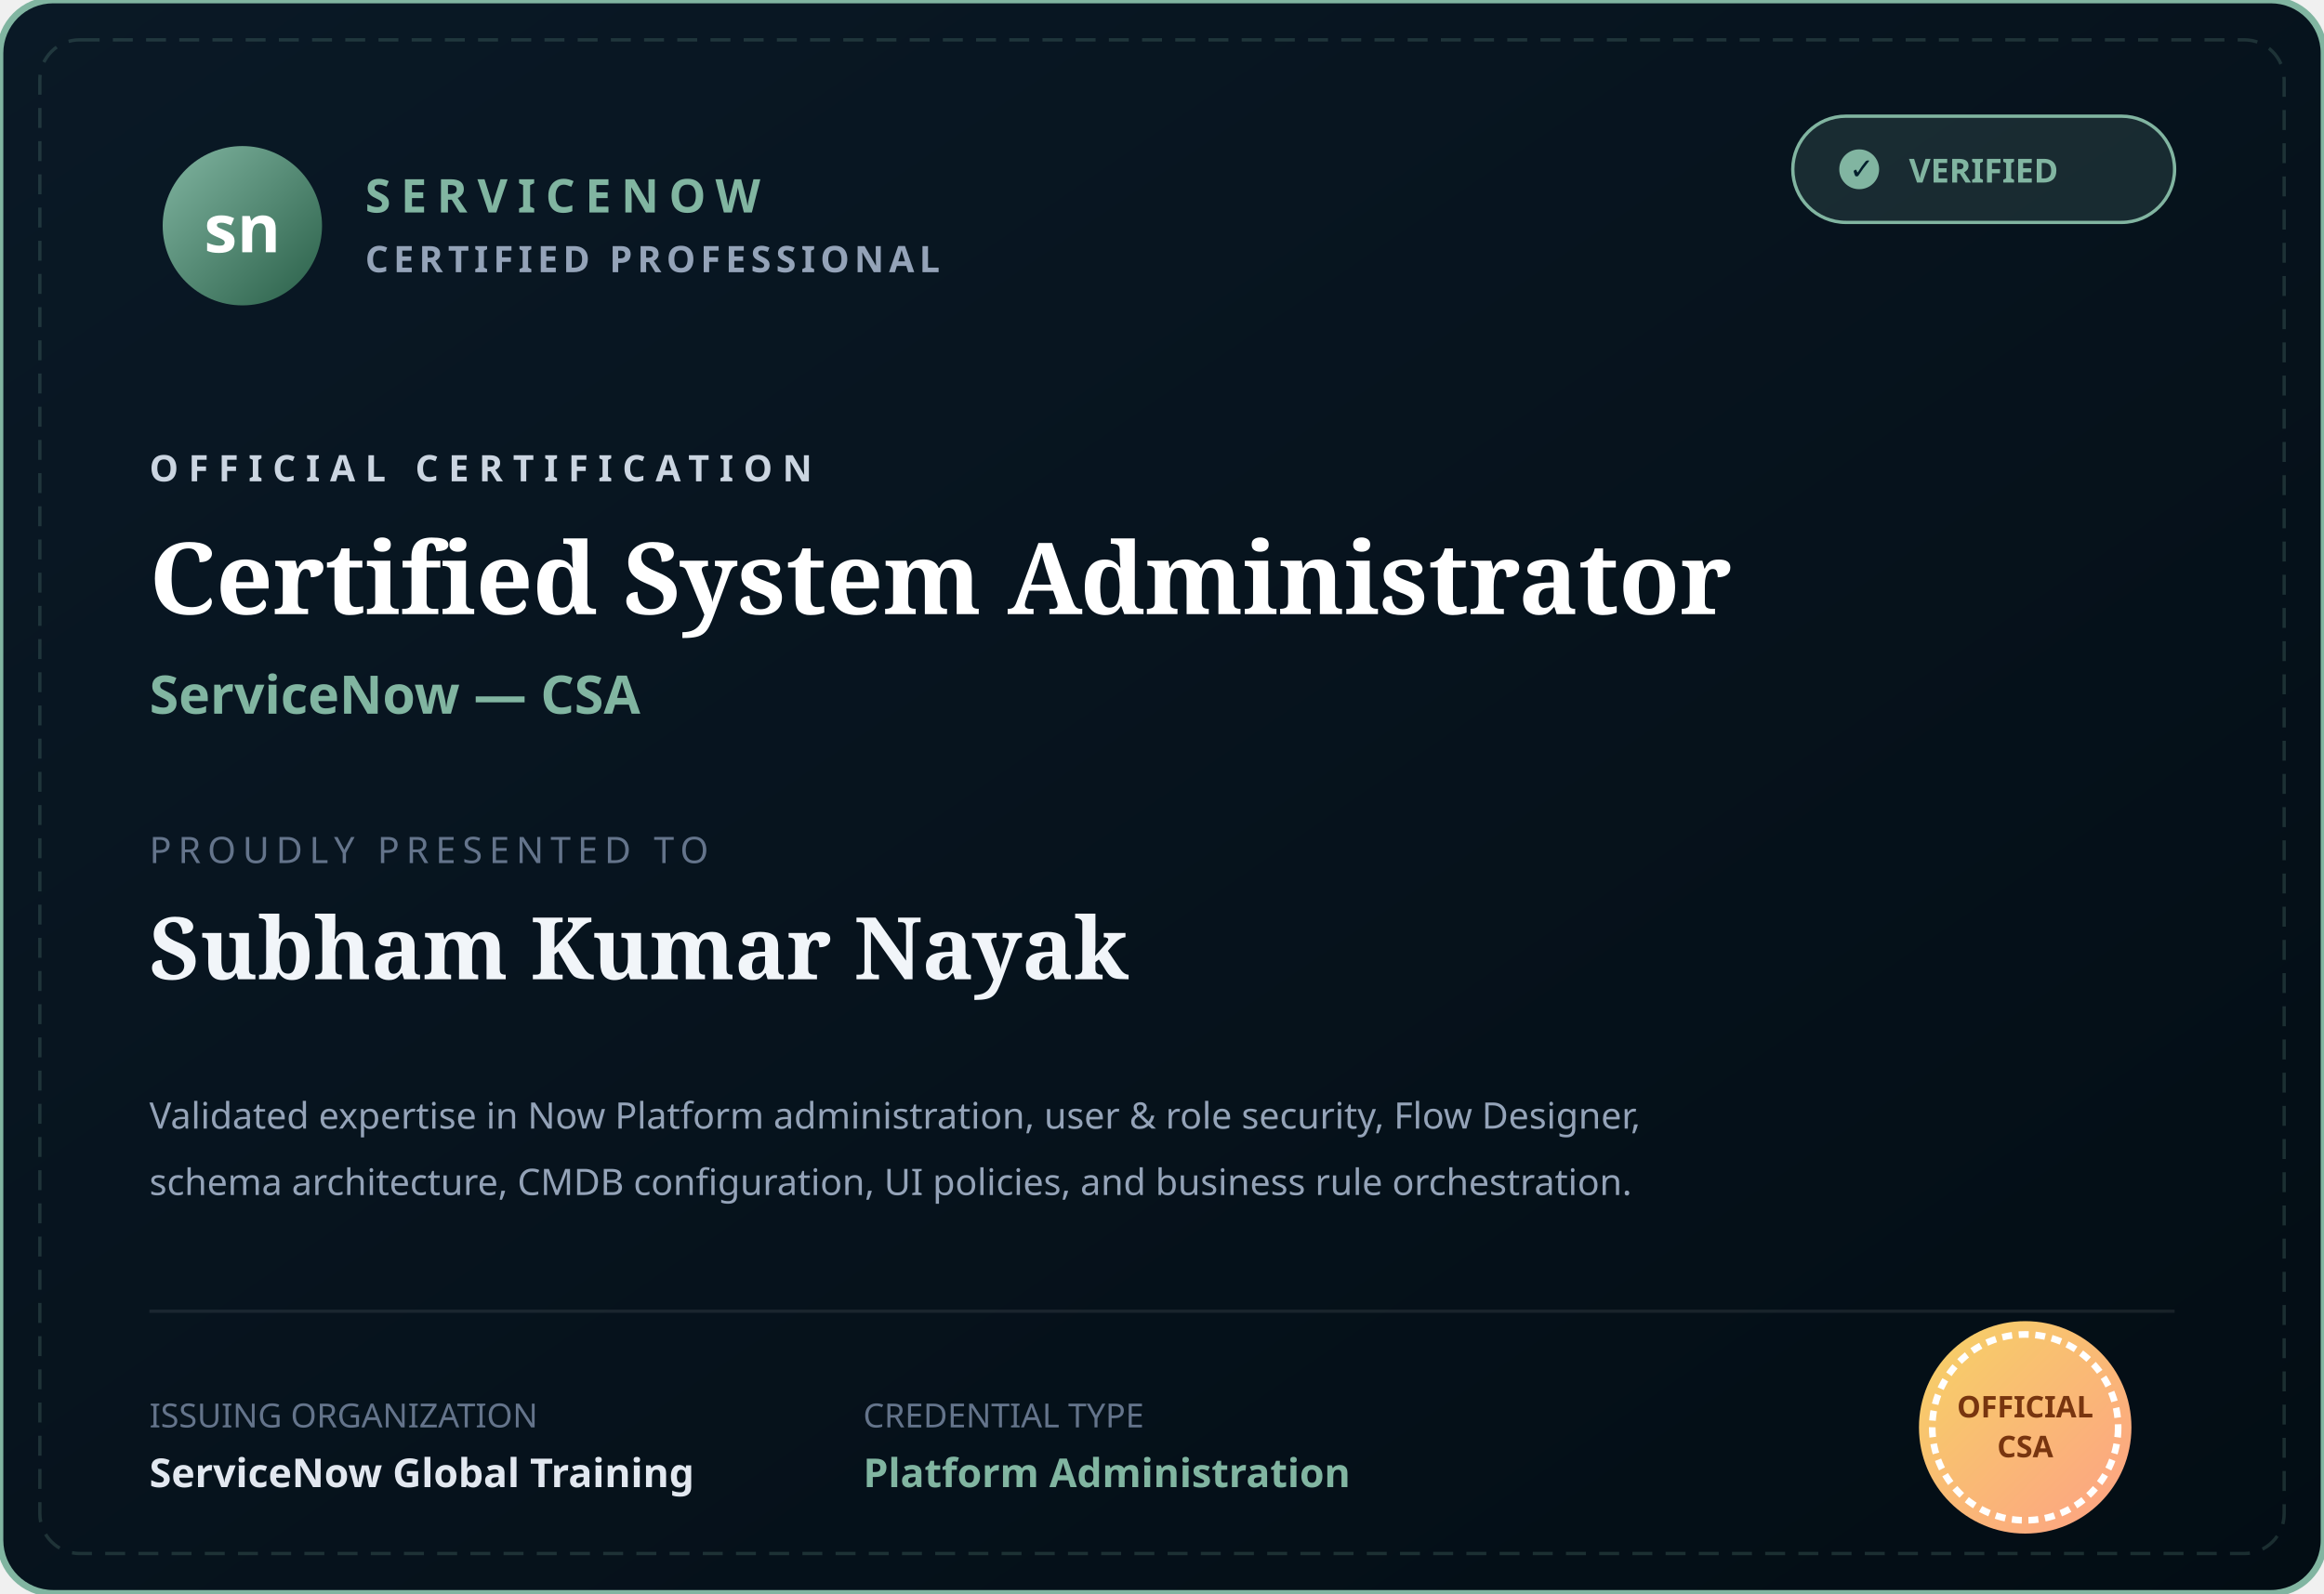
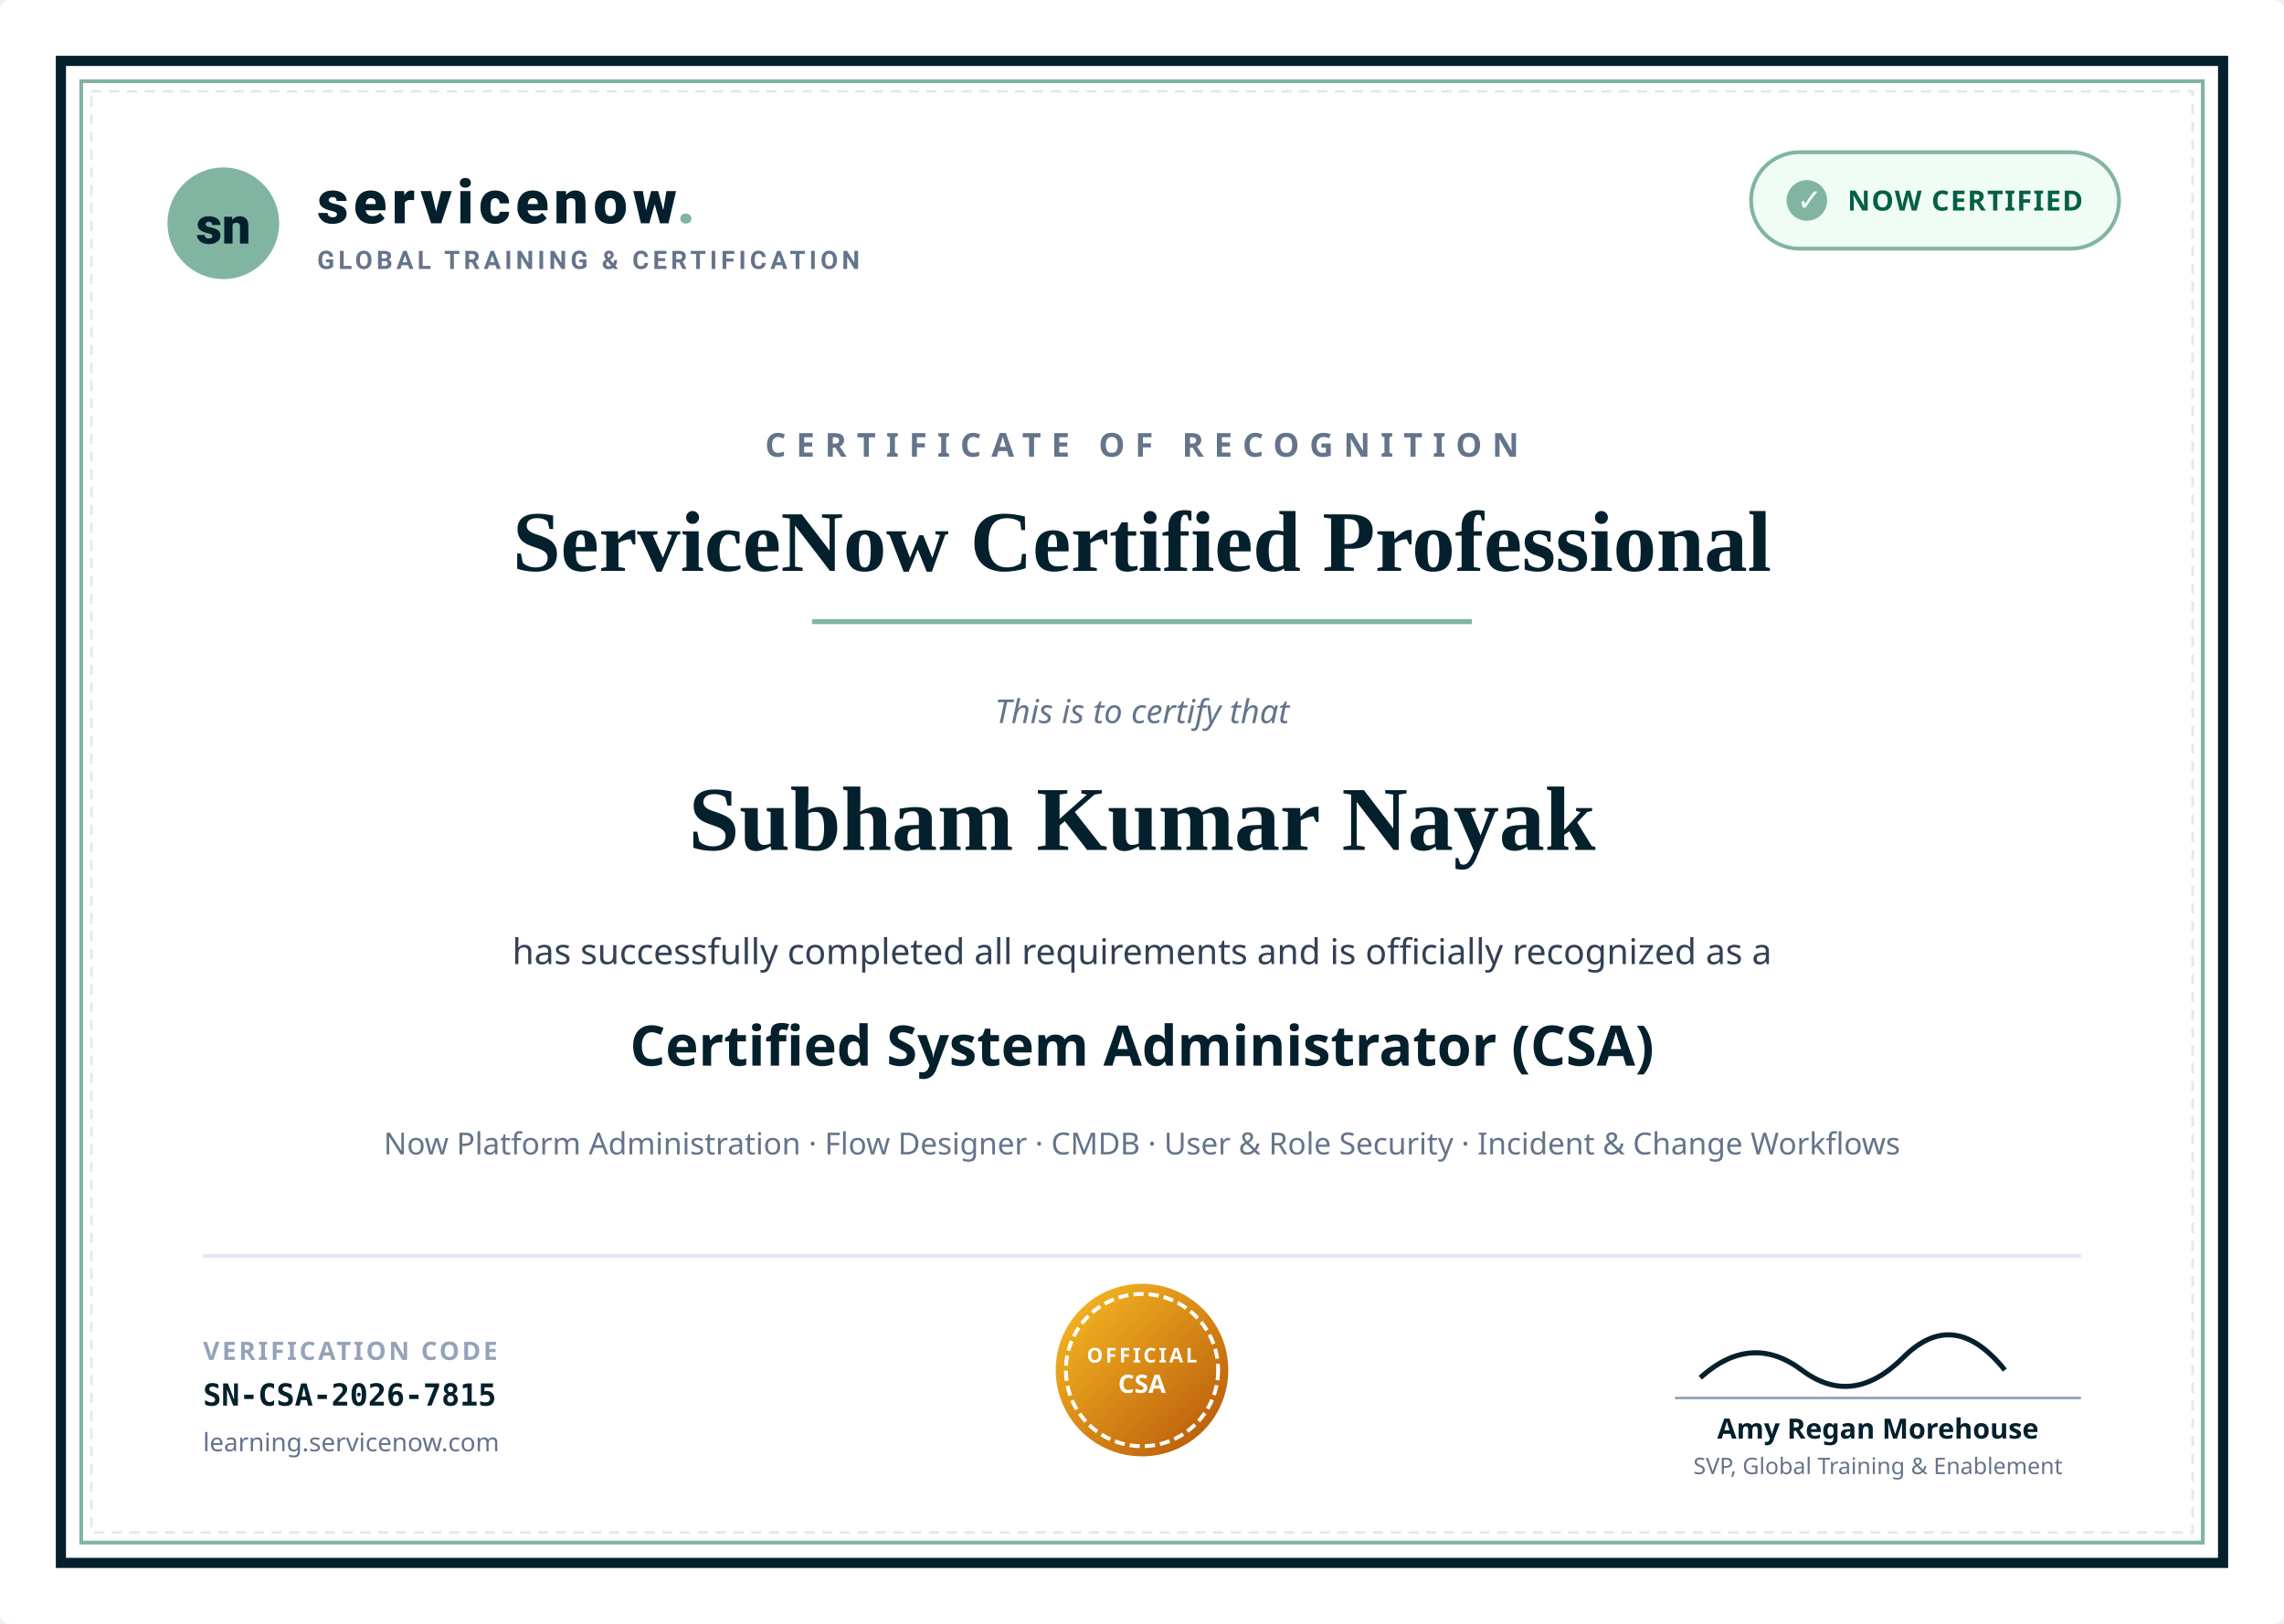
- <svg xmlns="http://www.w3.org/2000/svg" viewBox="0 0 700 480" width="100%" height="100%">
+ <svg xmlns="http://www.w3.org/2000/svg" viewBox="0 0 900 640" width="100%" height="100%">
  <defs>
-     <linearGradient id="csaBg" x1="0%" y1="0%" x2="100%" y2="100%">
-       <stop offset="0%" stop-color="#0a1926" />
-       <stop offset="100%" stop-color="#030d14" />
-     </linearGradient>
-     <linearGradient id="gold" x1="0%" y1="0%" x2="100%" y2="100%">
-       <stop offset="0%" stop-color="#f6d365" />
-       <stop offset="100%" stop-color="#fda085" />
-     </linearGradient>
    <linearGradient id="snGreen" x1="0%" y1="0%" x2="100%" y2="100%">
      <stop offset="0%" stop-color="#81b5a1" />
      <stop offset="100%" stop-color="#295f48" />
    </linearGradient>
+     <linearGradient id="goldSeal" x1="0%" y1="0%" x2="100%" y2="100%">
+       <stop offset="0%" stop-color="#fbbf24" />
+       <stop offset="100%" stop-color="#b45309" />
+     </linearGradient>
  </defs>
-   <rect width="700" height="480" rx="16" fill="url(#csaBg)" stroke="#81b5a1" stroke-width="2" />
-   <rect x="12" y="12" width="676" height="456" rx="12" fill="none" stroke="rgba(129,181,161,0.2)" stroke-width="1" stroke-dasharray="6 4" />
-   <g transform="translate(45, 40)">
-     <circle cx="28" cy="28" r="24" fill="url(#snGreen)" />
-     <text x="28" y="36" text-anchor="middle" font-family="sans-serif" font-size="20" font-weight="900" fill="#fff">sn</text>
-     <text x="65" y="24" font-family="sans-serif" font-size="14" font-weight="800" letter-spacing="3" fill="#81b5a1">SERVICENOW</text>
-     <text x="65" y="42" font-family="sans-serif" font-size="11" font-weight="600" letter-spacing="1.5" fill="#94a3b8">CERTIFIED PROFESSIONAL</text>
+   <rect width="900" height="640" rx="4" fill="#ffffff" />
+   <rect x="24" y="24" width="852" height="592" fill="none" stroke="#04202c" stroke-width="4" />
+   <rect x="32" y="32" width="836" height="576" fill="none" stroke="#81b5a1" stroke-width="1.5" />
+   <rect x="36" y="36" width="828" height="568" fill="none" stroke="#e2e8f0" stroke-width="1" stroke-dasharray="4 3" />
+   <g transform="translate(60, 60)">
+     <circle cx="28" cy="28" r="22" fill="#81b5a1" />
+     <text x="28" y="36" text-anchor="middle" font-family="'Segoe UI', Roboto, sans-serif" font-size="20" font-weight="900" fill="#04202c">sn</text>
+     <text x="65" y="28" font-family="'Segoe UI', Roboto, sans-serif" font-size="24" font-weight="800" letter-spacing="2" fill="#04202c">servicenow<tspan fill="#81b5a1">.</tspan>
+     </text>
+     <text x="65" y="46" font-family="'Segoe UI', Roboto, sans-serif" font-size="10" font-weight="600" letter-spacing="1.5" fill="#64748b">GLOBAL TRAINING &amp; CERTIFICATION</text>
  </g>
-   <g transform="translate(540, 35)">
-     <rect width="115" height="32" rx="16" fill="rgba(129,181,161,0.15)" stroke="#81b5a1" />
-     <circle cx="20" cy="16" r="6" fill="#81b5a1" />
-     <text x="17" y="19" font-family="sans-serif" font-size="9" fill="#04202c" font-weight="900">✓</text>
-     <text x="35" y="20" font-family="sans-serif" font-size="10" font-weight="700" fill="#81b5a1">VERIFIED</text>
+   <g transform="translate(690, 60)">
+     <rect width="145" height="38" rx="19" fill="#f0fdf4" stroke="#81b5a1" stroke-width="1.5" />
+     <circle cx="22" cy="19" r="8" fill="#81b5a1" />
+     <text x="18" y="23" font-family="sans-serif" font-size="12" fill="#fff" font-weight="900">✓</text>
+     <text x="38" y="23" font-family="'Segoe UI', sans-serif" font-size="11" font-weight="700" fill="#065f46" letter-spacing="0.5">NOW CERTIFIED</text>
  </g>
-   <text x="45" y="145" font-family="sans-serif" font-size="11" letter-spacing="3" font-weight="700" fill="#cbd5e1">OFFICIAL CERTIFICATION</text>
-   <text x="45" y="185" font-family="serif" font-size="30" font-weight="700" fill="#ffffff">Certified System Administrator</text>
-   <text x="45" y="215" font-family="sans-serif" font-size="16" font-weight="700" fill="#81b5a1">ServiceNow — CSA</text>
-   <text x="45" y="260" font-family="sans-serif" font-size="11" letter-spacing="2" fill="#64748b">PROUDLY PRESENTED TO</text>
-   <text x="45" y="295" font-family="serif" font-size="26" font-weight="700" fill="#f1f5f9">Subham Kumar Nayak</text>
-   <text x="45" y="340" font-family="sans-serif" font-size="11" fill="#94a3b8">
-     Validated expertise in Now Platform administration, user &amp; role security, Flow Designer,
+   <text x="450" y="180" text-anchor="middle" font-family="'Segoe UI', sans-serif" font-size="13" font-weight="700" letter-spacing="4" fill="#64748b">CERTIFICATE OF RECOGNITION</text>
+   <text x="450" y="225" text-anchor="middle" font-family="Georgia, 'Times New Roman', serif" font-size="34" font-weight="700" fill="#04202c">ServiceNow Certified Professional</text>
+   <line x1="320" y1="245" x2="580" y2="245" stroke="#81b5a1" stroke-width="2" />
+   <text x="450" y="285" text-anchor="middle" font-family="'Segoe UI', sans-serif" font-size="13" font-style="italic" fill="#64748b">This is to certify that</text>
+   <text x="450" y="335" text-anchor="middle" font-family="Georgia, 'Times New Roman', serif" font-size="36" font-weight="700" fill="#04202c">Subham Kumar Nayak</text>
+   <text x="450" y="380" text-anchor="middle" font-family="'Segoe UI', sans-serif" font-size="14" fill="#334155">
+     has successfully completed all requirements and is officially recognized as a
  </text>
-   <text x="45" y="360" font-family="sans-serif" font-size="11" fill="#94a3b8">
-     schema architecture, CMDB configuration, UI policies, and business rule orchestration.
+   <text x="450" y="420" text-anchor="middle" font-family="'Segoe UI', sans-serif" font-size="22" font-weight="700" fill="#04202c">
+     Certified System Administrator (CSA)
  </text>
-   <line x1="45" y1="395" x2="655" y2="395" stroke="rgba(255,255,255,0.08)" />
-   <text x="45" y="430" font-family="sans-serif" font-size="10" fill="#64748b">ISSUING ORGANIZATION</text>
-   <text x="45" y="448" font-family="sans-serif" font-size="12" font-weight="600" fill="#e2e8f0">ServiceNow Global Training</text>
-   <text x="260" y="430" font-family="sans-serif" font-size="10" fill="#64748b">CREDENTIAL TYPE</text>
-   <text x="260" y="448" font-family="sans-serif" font-size="12" font-weight="600" fill="#81b5a1">Platform Administration</text>
-   <g transform="translate(565, 385)">
-     <circle cx="45" cy="45" r="32" fill="url(#gold)" />
-     <circle cx="45" cy="45" r="28" fill="none" stroke="#fff" stroke-width="2" stroke-dasharray="3 2" />
-     <text x="45" y="42" text-anchor="middle" font-family="sans-serif" font-size="9" font-weight="900" fill="#78350f">OFFICIAL</text>
-     <text x="45" y="54" text-anchor="middle" font-family="sans-serif" font-size="9" font-weight="900" fill="#78350f">CSA</text>
+   <text x="450" y="455" text-anchor="middle" font-family="'Segoe UI', sans-serif" font-size="12" fill="#64748b">
+     Now Platform Administration · Flow Designer · CMDB · User &amp; Role Security · Incident &amp; Change Workflows
+   </text>
+   <line x1="80" y1="495" x2="820" y2="495" stroke="#e2e8f0" stroke-width="1.5" />
+   <g transform="translate(80, 520)">
+     <text x="0" y="16" font-family="'Segoe UI', sans-serif" font-size="10" font-weight="700" fill="#94a3b8" letter-spacing="1">VERIFICATION CODE</text>
+     <text x="0" y="34" font-family="monospace" font-size="12" font-weight="700" fill="#04202c">SN-CSA-2026-7815</text>
+     <text x="0" y="52" font-family="'Segoe UI', sans-serif" font-size="10" fill="#64748b">learning.servicenow.com</text>
+   </g>
+   <g transform="translate(415, 505)">
+     <circle cx="35" cy="35" r="34" fill="url(#goldSeal)" />
+     <circle cx="35" cy="35" r="30" fill="none" stroke="#fff" stroke-width="1.5" stroke-dasharray="4 2" />
+     <text x="35" y="32" text-anchor="middle" font-family="'Segoe UI', sans-serif" font-size="8" font-weight="900" fill="#fff" letter-spacing="1">OFFICIAL</text>
+     <text x="35" y="44" text-anchor="middle" font-family="'Segoe UI', sans-serif" font-size="10" font-weight="900" fill="#fff">CSA</text>
+   </g>
+   <g transform="translate(660, 515)">
+     <path d="M 10 28 Q 30 10, 50 25 T 90 20 T 130 25" fill="none" stroke="#04202c" stroke-width="2" />
+     <line x1="0" y1="36" x2="160" y2="36" stroke="#94a3b8" stroke-width="1" />
+     <text x="80" y="52" text-anchor="middle" font-family="'Segoe UI', sans-serif" font-size="11" font-weight="700" fill="#04202c">Amy Regan Morehouse</text>
+     <text x="80" y="66" text-anchor="middle" font-family="'Segoe UI', sans-serif" font-size="9" fill="#64748b">SVP, Global Training &amp; Enablement</text>
  </g>
</svg>
